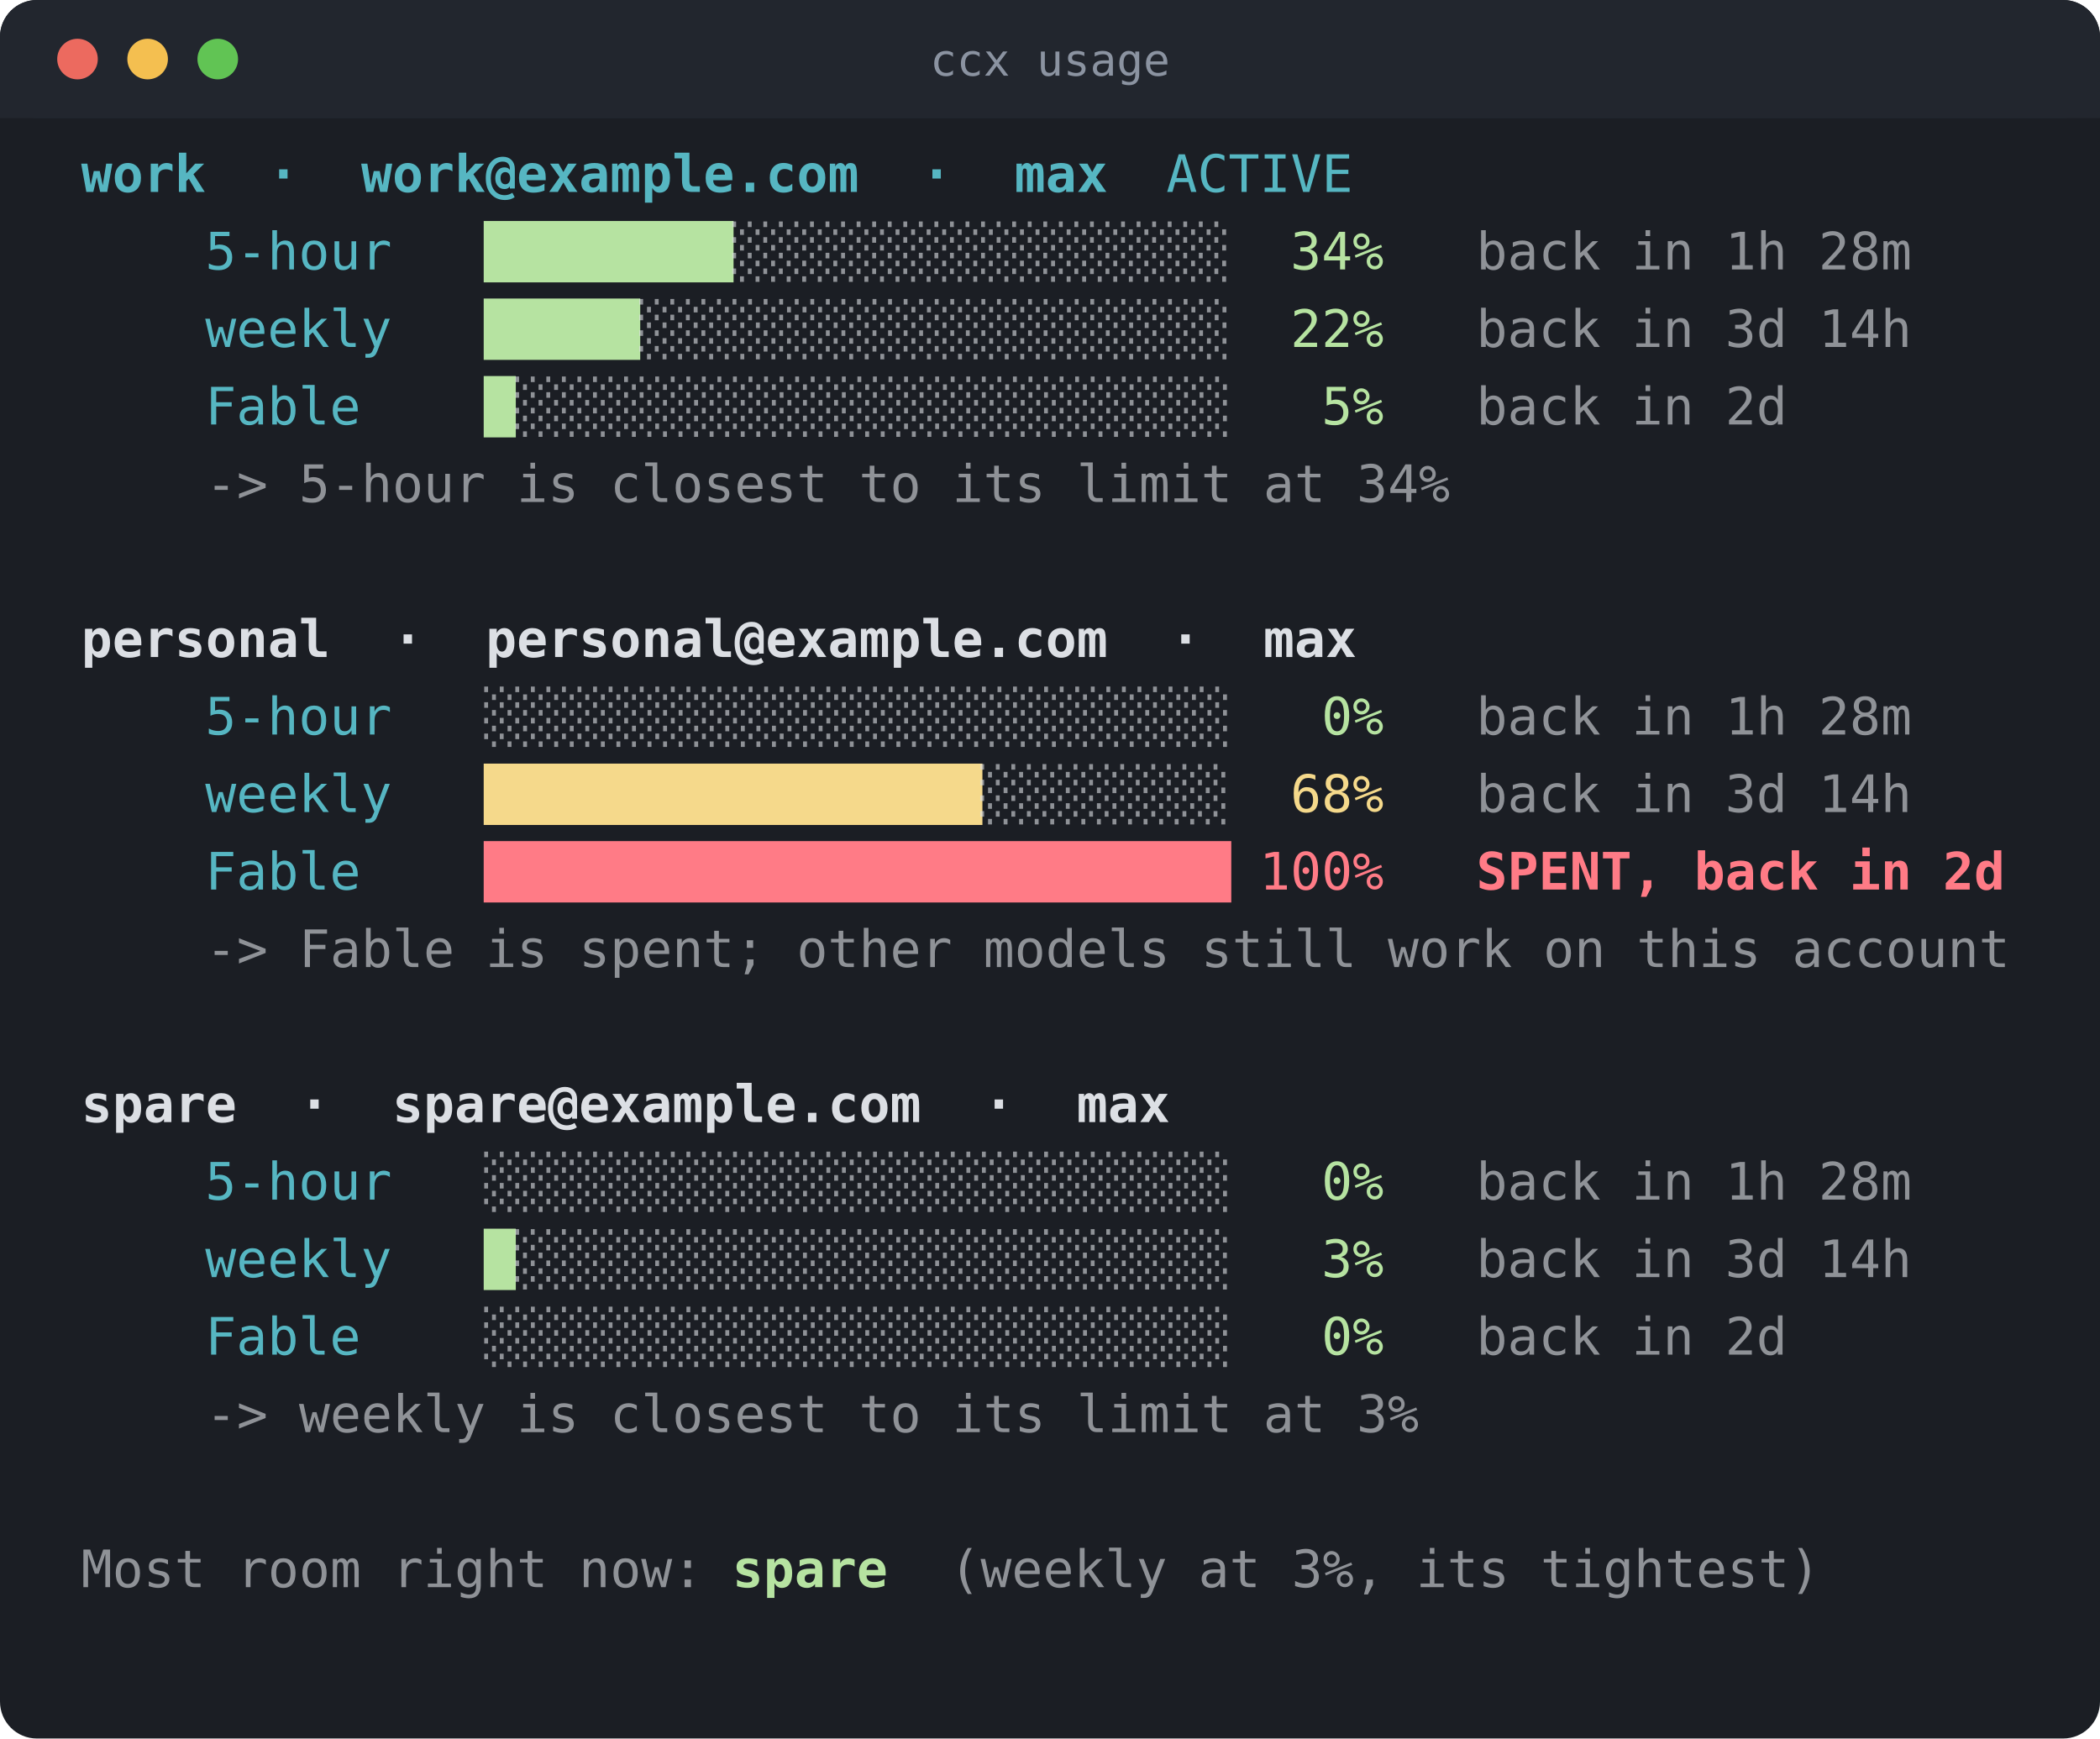
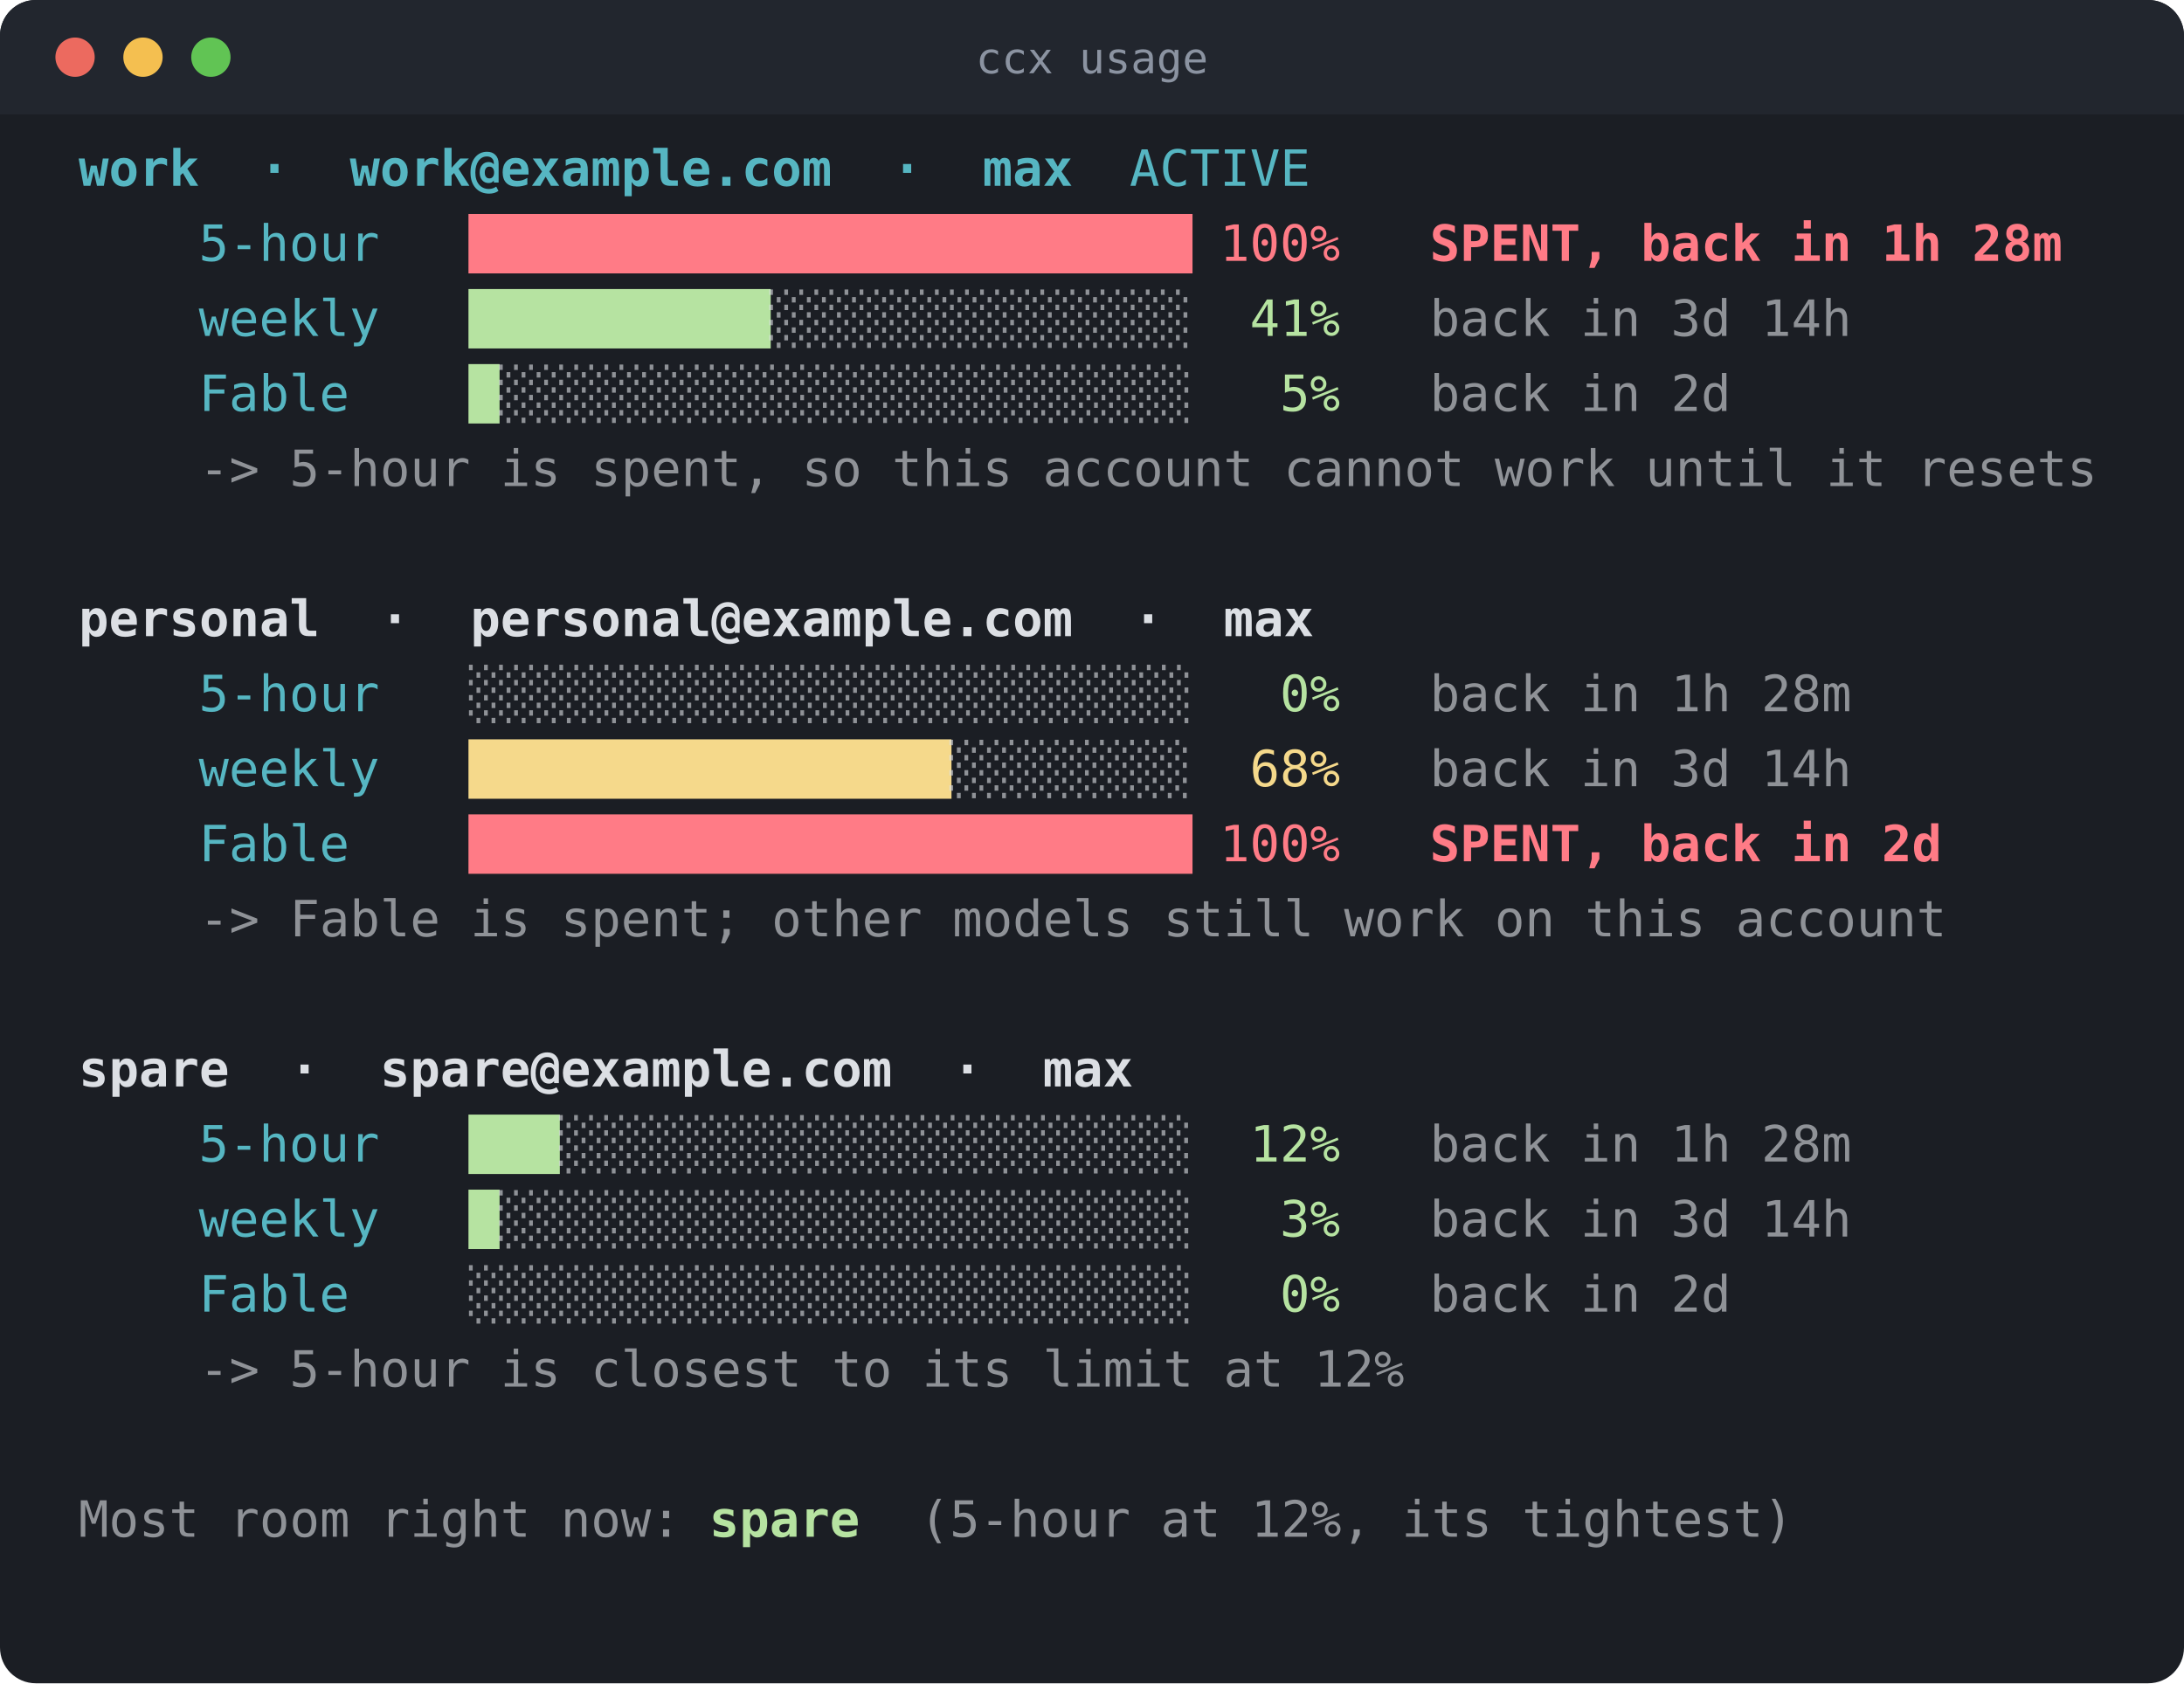
- <svg xmlns="http://www.w3.org/2000/svg" width="569" height="471" viewBox="0 0 569 471" font-family="ui-monospace, SFMono-Regular, Menlo, Consolas, 'DejaVu Sans Mono', monospace" font-size="14">
-   <rect width="569" height="471" rx="10" fill="#1b1e24" />
-   <rect width="569" height="32" rx="10" fill="#22262e" />
-   <rect y="22" width="569" height="10" fill="#22262e" />
+ <svg xmlns="http://www.w3.org/2000/svg" width="611" height="471" viewBox="0 0 611 471" font-family="ui-monospace, SFMono-Regular, Menlo, Consolas, 'DejaVu Sans Mono', monospace" font-size="14">
+   <rect width="611" height="471" rx="10" fill="#1b1e24" />
+   <rect width="611" height="32" rx="10" fill="#22262e" />
+   <rect y="22" width="611" height="10" fill="#22262e" />
  <circle cx="21" cy="16" r="5.5" fill="#ec6a5f" />
  <circle cx="40" cy="16" r="5.5" fill="#f4bf50" />
  <circle cx="59" cy="16" r="5.5" fill="#61c454" />
-   <text x="284.5" y="20.5" fill="#8b93a1" font-size="12" text-anchor="middle">ccx usage</text>
+   <text x="305.5" y="20.5" fill="#8b93a1" font-size="12" text-anchor="middle">ccx usage</text>
  <text x="22.0" y="52" fill="#56b6c2" font-weight="600" xml:space="preserve">work  ·  work@example.com  ·  max</text>
  <text x="316.0" y="52" fill="#56b6c2" xml:space="preserve">ACTIVE</text>
  <text x="55.6" y="73" fill="#56b6c2" xml:space="preserve">5-hour </text>
-   <text x="131.2" y="73" fill="#b6e3a1" xml:space="preserve">████████</text>
-   <text x="198.4" y="73" fill="#dcdfe4" opacity="0.6" xml:space="preserve">░░░░░░░░░░░░░░░░</text>
-   <text x="341.2" y="73" fill="#b6e3a1" xml:space="preserve"> 34%</text>
-   <text x="400.0" y="73" fill="#dcdfe4" opacity="0.6" xml:space="preserve">back in 1h 28m</text>
+   <text x="131.2" y="73" fill="#ff7b86" xml:space="preserve">████████████████████████</text>
+   <text x="341.2" y="73" fill="#ff7b86" xml:space="preserve">100%</text>
+   <text x="400.0" y="73" fill="#ff7b86" font-weight="600" xml:space="preserve">SPENT, back in 1h 28m</text>
  <text x="55.6" y="94" fill="#56b6c2" xml:space="preserve">weekly </text>
-   <text x="131.2" y="94" fill="#b6e3a1" xml:space="preserve">█████</text>
-   <text x="173.2" y="94" fill="#dcdfe4" opacity="0.6" xml:space="preserve">░░░░░░░░░░░░░░░░░░░</text>
-   <text x="341.2" y="94" fill="#b6e3a1" xml:space="preserve"> 22%</text>
+   <text x="131.2" y="94" fill="#b6e3a1" xml:space="preserve">██████████</text>
+   <text x="215.2" y="94" fill="#dcdfe4" opacity="0.6" xml:space="preserve">░░░░░░░░░░░░░░</text>
+   <text x="341.2" y="94" fill="#b6e3a1" xml:space="preserve"> 41%</text>
  <text x="400.0" y="94" fill="#dcdfe4" opacity="0.6" xml:space="preserve">back in 3d 14h</text>
  <text x="55.6" y="115" fill="#56b6c2" xml:space="preserve">Fable  </text>
  <text x="131.2" y="115" fill="#b6e3a1" xml:space="preserve">█</text>
  <text x="139.6" y="115" fill="#dcdfe4" opacity="0.6" xml:space="preserve">░░░░░░░░░░░░░░░░░░░░░░░</text>
  <text x="341.2" y="115" fill="#b6e3a1" xml:space="preserve">  5%</text>
  <text x="400.0" y="115" fill="#dcdfe4" opacity="0.6" xml:space="preserve">back in 2d</text>
-   <text x="22.0" y="136" fill="#dcdfe4" opacity="0.6" xml:space="preserve">    -&gt; 5-hour is closest to its limit at 34%</text>
+   <text x="22.0" y="136" fill="#dcdfe4" opacity="0.6" xml:space="preserve">    -&gt; 5-hour is spent, so this account cannot work until it resets</text>
  <text x="22.0" y="178" fill="#dcdfe4" font-weight="600" xml:space="preserve">personal  ·  personal@example.com  ·  max</text>
  <text x="55.6" y="199" fill="#56b6c2" xml:space="preserve">5-hour </text>
  <text x="131.2" y="199" fill="#dcdfe4" opacity="0.6" xml:space="preserve">░░░░░░░░░░░░░░░░░░░░░░░░</text>
  <text x="341.2" y="199" fill="#b6e3a1" xml:space="preserve">  0%</text>
  <text x="400.0" y="199" fill="#dcdfe4" opacity="0.6" xml:space="preserve">back in 1h 28m</text>
  <text x="55.6" y="220" fill="#56b6c2" xml:space="preserve">weekly </text>
  <text x="131.2" y="220" fill="#f5d98b" xml:space="preserve">████████████████</text>
  <text x="265.6" y="220" fill="#dcdfe4" opacity="0.6" xml:space="preserve">░░░░░░░░</text>
  <text x="341.2" y="220" fill="#f5d98b" xml:space="preserve"> 68%</text>
  <text x="400.0" y="220" fill="#dcdfe4" opacity="0.6" xml:space="preserve">back in 3d 14h</text>
  <text x="55.6" y="241" fill="#56b6c2" xml:space="preserve">Fable  </text>
  <text x="131.2" y="241" fill="#ff7b86" xml:space="preserve">████████████████████████</text>
  <text x="341.2" y="241" fill="#ff7b86" xml:space="preserve">100%</text>
  <text x="400.0" y="241" fill="#ff7b86" font-weight="600" xml:space="preserve">SPENT, back in 2d</text>
  <text x="22.0" y="262" fill="#dcdfe4" opacity="0.6" xml:space="preserve">    -&gt; Fable is spent; other models still work on this account</text>
  <text x="22.0" y="304" fill="#dcdfe4" font-weight="600" xml:space="preserve">spare  ·  spare@example.com  ·  max</text>
  <text x="55.6" y="325" fill="#56b6c2" xml:space="preserve">5-hour </text>
-   <text x="131.2" y="325" fill="#dcdfe4" opacity="0.6" xml:space="preserve">░░░░░░░░░░░░░░░░░░░░░░░░</text>
-   <text x="341.2" y="325" fill="#b6e3a1" xml:space="preserve">  0%</text>
+   <text x="131.2" y="325" fill="#b6e3a1" xml:space="preserve">███</text>
+   <text x="156.4" y="325" fill="#dcdfe4" opacity="0.6" xml:space="preserve">░░░░░░░░░░░░░░░░░░░░░</text>
+   <text x="341.2" y="325" fill="#b6e3a1" xml:space="preserve"> 12%</text>
  <text x="400.0" y="325" fill="#dcdfe4" opacity="0.6" xml:space="preserve">back in 1h 28m</text>
  <text x="55.6" y="346" fill="#56b6c2" xml:space="preserve">weekly </text>
  <text x="131.2" y="346" fill="#b6e3a1" xml:space="preserve">█</text>
  <text x="139.6" y="346" fill="#dcdfe4" opacity="0.6" xml:space="preserve">░░░░░░░░░░░░░░░░░░░░░░░</text>
  <text x="341.2" y="346" fill="#b6e3a1" xml:space="preserve">  3%</text>
  <text x="400.0" y="346" fill="#dcdfe4" opacity="0.6" xml:space="preserve">back in 3d 14h</text>
  <text x="55.6" y="367" fill="#56b6c2" xml:space="preserve">Fable  </text>
  <text x="131.2" y="367" fill="#dcdfe4" opacity="0.6" xml:space="preserve">░░░░░░░░░░░░░░░░░░░░░░░░</text>
  <text x="341.2" y="367" fill="#b6e3a1" xml:space="preserve">  0%</text>
  <text x="400.0" y="367" fill="#dcdfe4" opacity="0.6" xml:space="preserve">back in 2d</text>
-   <text x="22.0" y="388" fill="#dcdfe4" opacity="0.6" xml:space="preserve">    -&gt; weekly is closest to its limit at 3%</text>
+   <text x="22.0" y="388" fill="#dcdfe4" opacity="0.6" xml:space="preserve">    -&gt; 5-hour is closest to its limit at 12%</text>
  <text x="22.0" y="430" fill="#dcdfe4" opacity="0.6" xml:space="preserve">Most room right now: </text>
  <text x="198.4" y="430" fill="#b6e3a1" font-weight="600" xml:space="preserve">spare</text>
-   <text x="240.4" y="430" fill="#dcdfe4" opacity="0.6" xml:space="preserve">  (weekly at 3%, its tightest)</text>
+   <text x="240.4" y="430" fill="#dcdfe4" opacity="0.6" xml:space="preserve">  (5-hour at 12%, its tightest)</text>
</svg>
